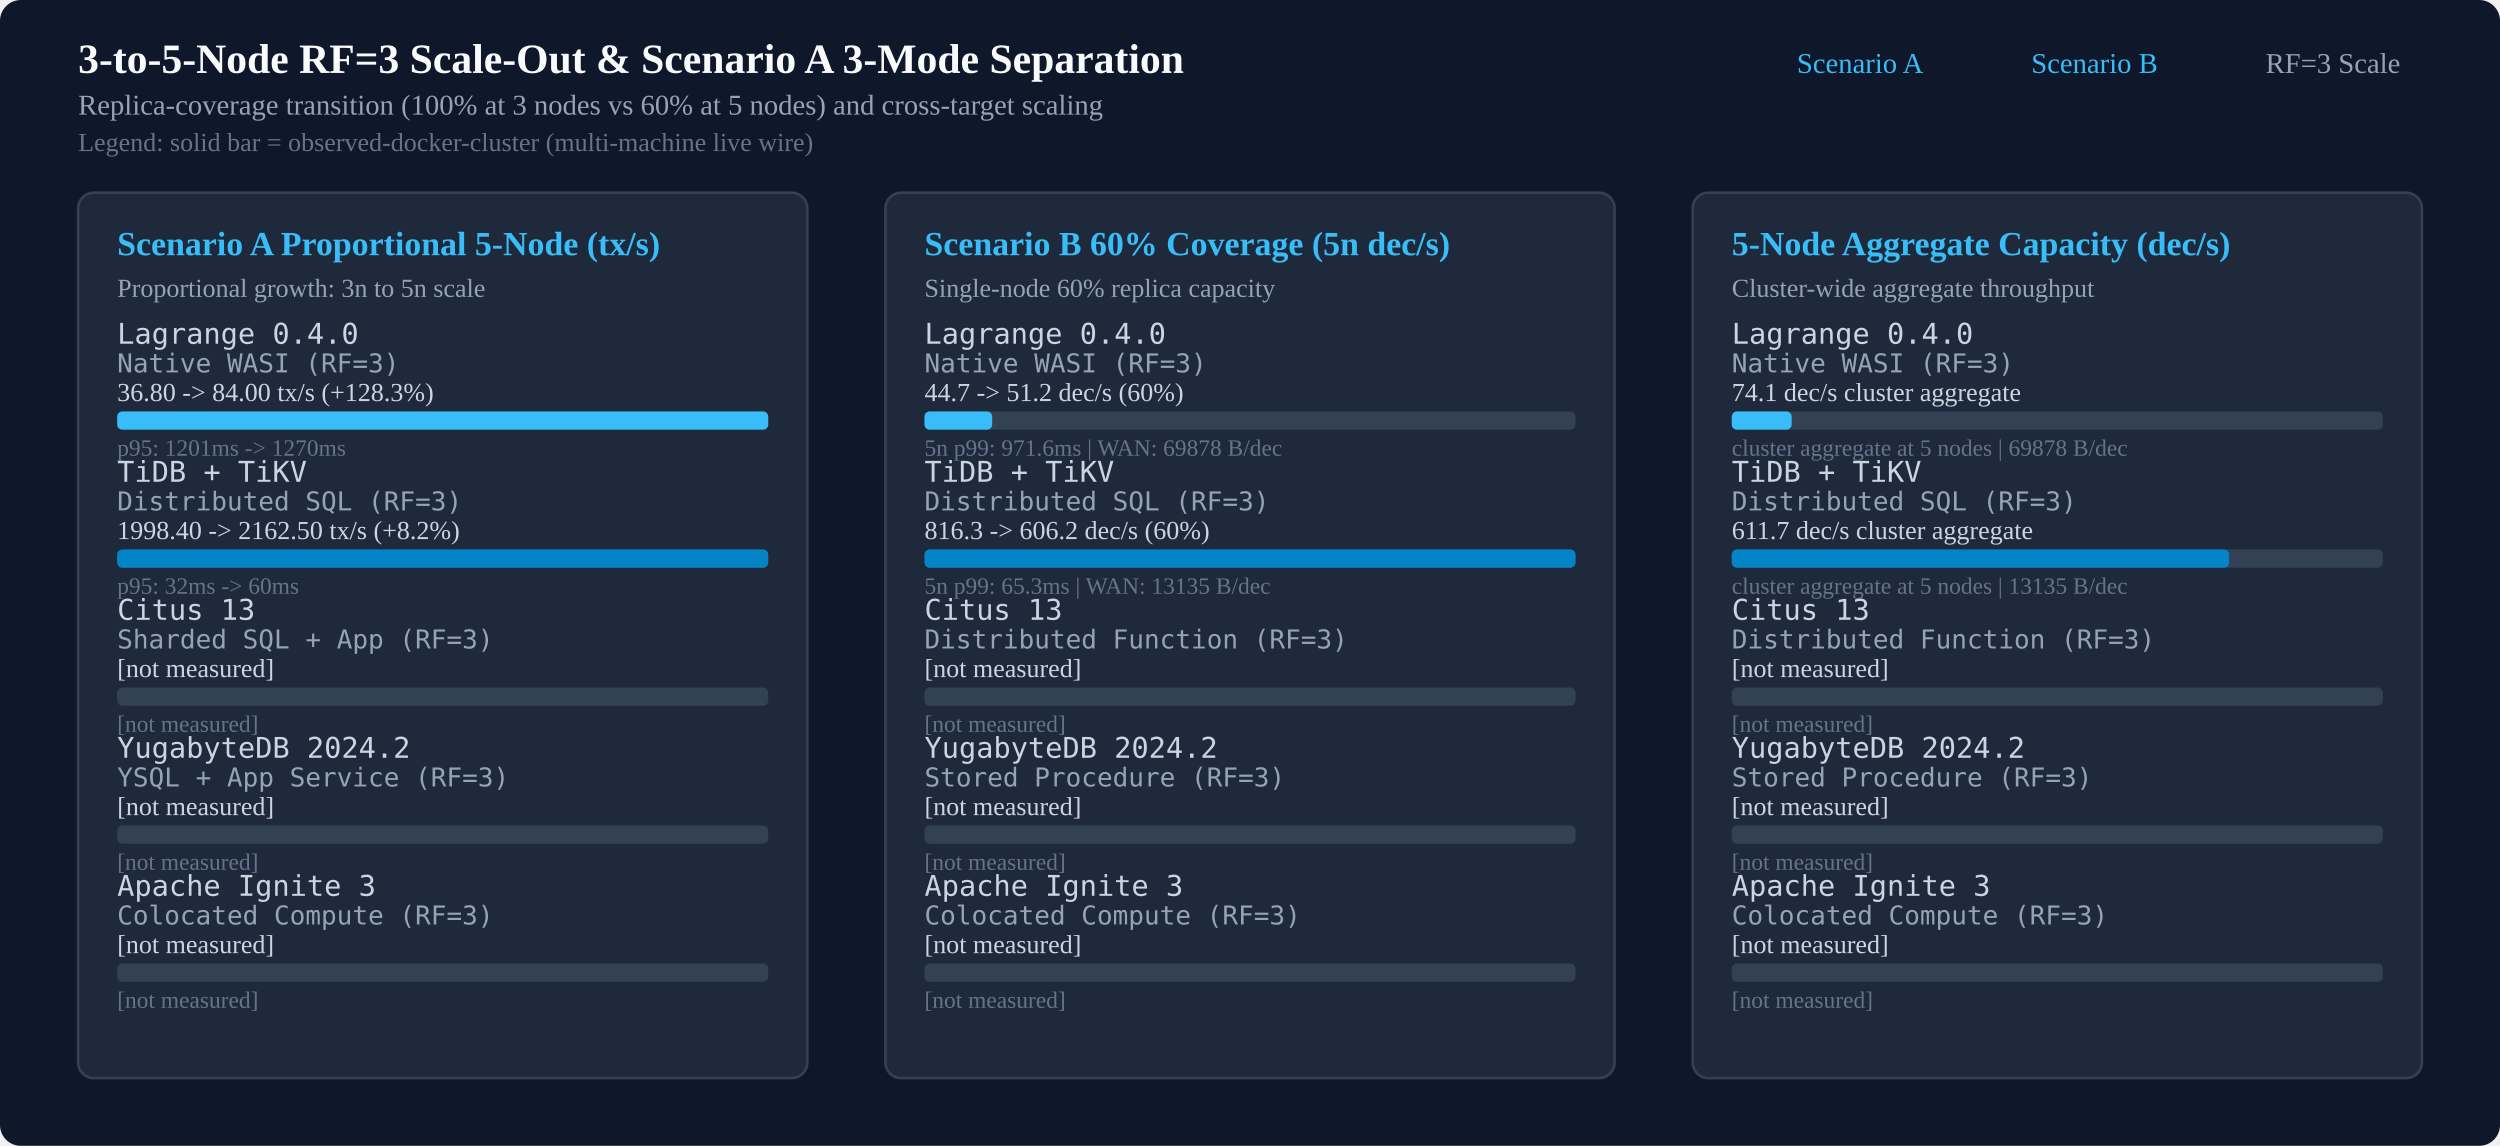
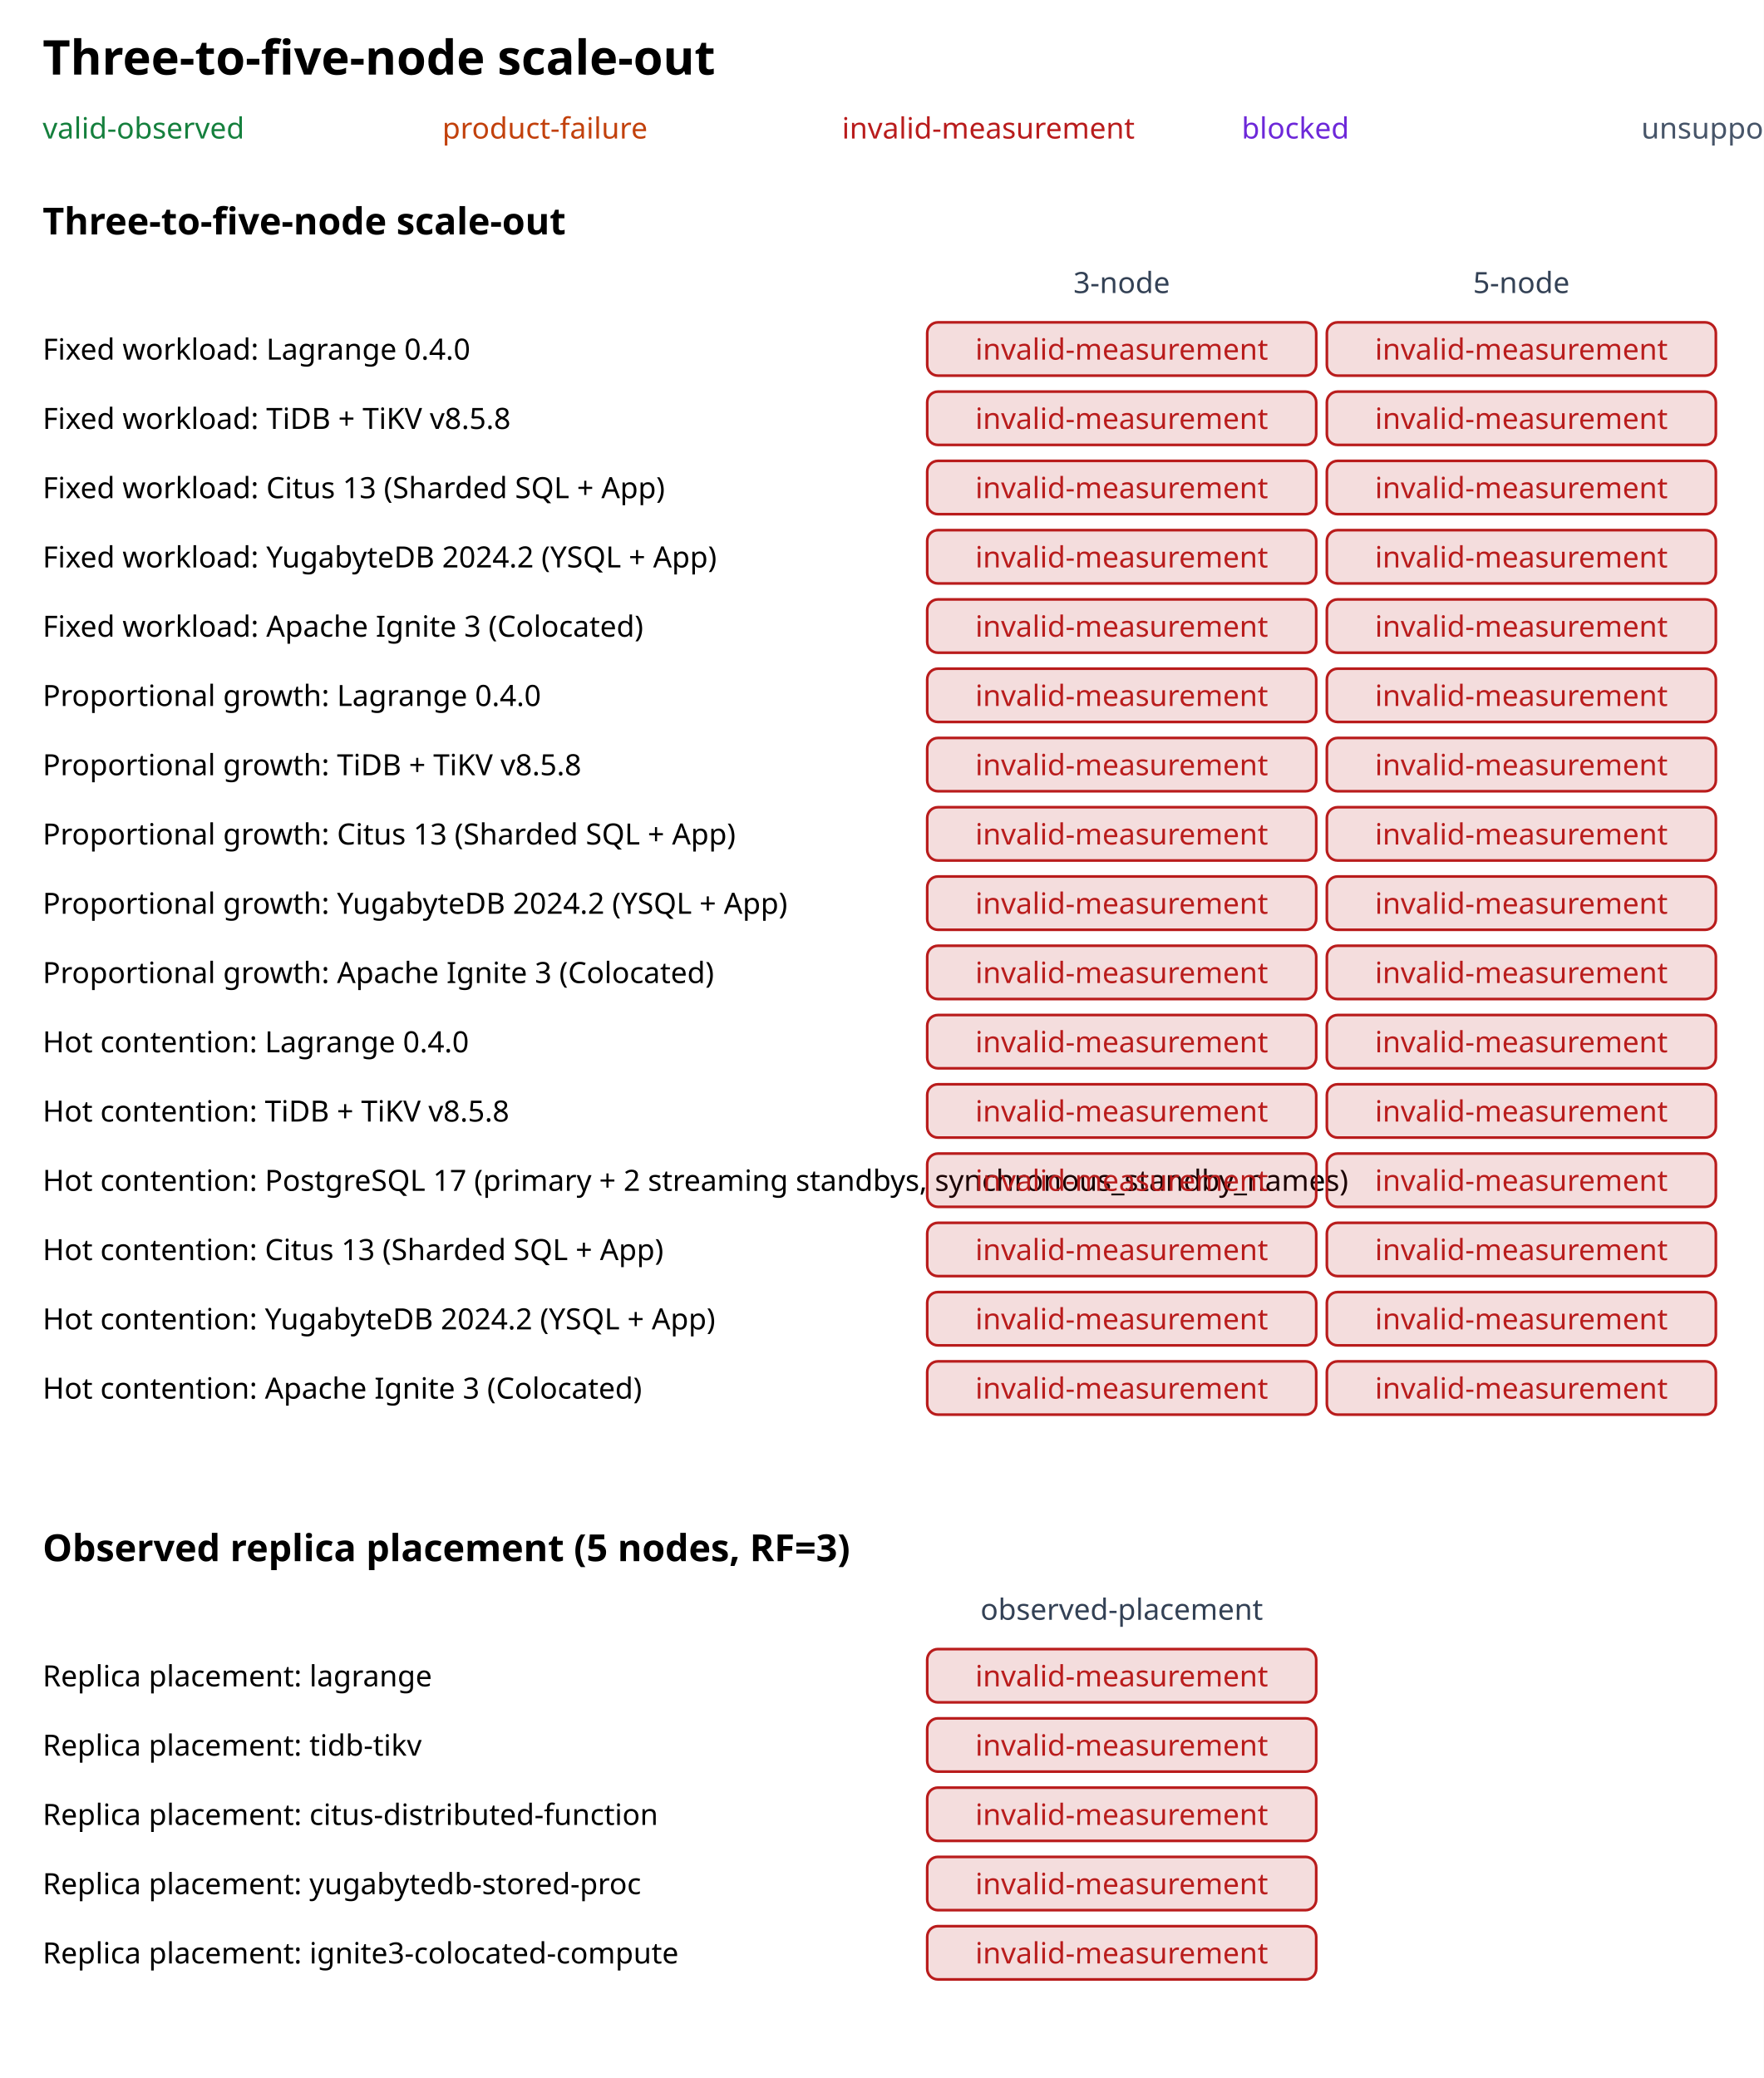
- <svg xmlns="http://www.w3.org/2000/svg" viewBox="0 0 960 440" width="960" height="440">
-   <rect width="960" height="440" fill="#0f172a" rx="8" />
-   <text x="30" y="28" fill="#f8fafc" font-size="16" font-weight="bold">3-to-5-Node RF=3 Scale-Out &amp; Scenario A 3-Mode Separation</text>
-   <text x="30" y="44" fill="#94a3b8" font-size="11">Replica-coverage transition (100% at 3 nodes vs 60% at 5 nodes) and cross-target scaling</text>
-   <text x="30" y="58" fill="#64748b" font-size="10">Legend: solid bar = observed-docker-cluster (multi-machine live wire)</text>
-   <a href="tidb-reference-scenarios.md#scenario-a-tidb-oltp-baseline">
-     <text x="690" y="28" fill="#38bdf8" font-size="11">Scenario A</text>
-   </a>
-   <a href="tidb-reference-scenarios.md#scenario-b-tidb-distributed-risk-decision">
-     <text x="780" y="28" fill="#38bdf8" font-size="11">Scenario B</text>
-   </a>
-   <text x="870" y="28" fill="#94a3b8" font-size="11">RF=3 Scale</text>
-   <rect x="30" y="74" width="280" height="340" fill="#1e293b" rx="6" stroke="#334155" />
-   <a href="tidb-reference-scenarios.md#scenario-a-tidb-oltp-baseline">
-     <text x="45" y="98" fill="#38bdf8" font-size="13" font-weight="bold">Scenario A Proportional 5-Node (tx/s)</text>
-   </a>
-   <text x="45" y="114" fill="#94a3b8" font-size="10">Proportional growth: 3n to 5n scale</text>
-   <rect x="340" y="74" width="280" height="340" fill="#1e293b" rx="6" stroke="#334155" />
-   <a href="tidb-reference-scenarios.md#scenario-b-tidb-distributed-risk-decision">
-     <text x="355" y="98" fill="#38bdf8" font-size="13" font-weight="bold">Scenario B 60% Coverage (5n dec/s)</text>
-   </a>
-   <text x="355" y="114" fill="#94a3b8" font-size="10">Single-node 60% replica capacity</text>
-   <rect x="650" y="74" width="280" height="340" fill="#1e293b" rx="6" stroke="#334155" />
-   <a href="tidb-reference-scenarios.md#scenario-b-tidb-distributed-risk-decision">
-     <text x="665" y="98" fill="#38bdf8" font-size="13" font-weight="bold">5-Node Aggregate Capacity (dec/s)</text>
-   </a>
-   <text x="665" y="114" fill="#94a3b8" font-size="10">Cluster-wide aggregate throughput</text>
-   <text x="45" y="132" fill="#cbd5e1" font-size="11" font-family="monospace">Lagrange 0.4.0</text>
-   <text x="45" y="143" fill="#94a3b8" font-size="10" font-family="monospace">Native WASI (RF=3)</text>
-   <text x="45" y="154" fill="#cbd5e1" font-size="10">36.80 -&gt; 84.00 tx/s (+128.3%)</text>
-   <rect x="45" y="158" width="250" height="7" fill="#334155" rx="2" />
-   <rect x="45" y="158" width="250" height="7" fill="#38bdf8" rx="2" />
-   <text x="45" y="175" fill="#64748b" font-size="9">p95: 1201ms -&gt; 1270ms</text>
-   <text x="45" y="185" fill="#cbd5e1" font-size="11" font-family="monospace">TiDB + TiKV</text>
-   <text x="45" y="196" fill="#94a3b8" font-size="10" font-family="monospace">Distributed SQL (RF=3)</text>
-   <text x="45" y="207" fill="#cbd5e1" font-size="10">1998.40 -&gt; 2162.50 tx/s (+8.2%)</text>
-   <rect x="45" y="211" width="250" height="7" fill="#334155" rx="2" />
-   <rect x="45" y="211" width="250" height="7" fill="#0284c7" rx="2" />
-   <text x="45" y="228" fill="#64748b" font-size="9">p95: 32ms -&gt; 60ms</text>
-   <text x="45" y="238" fill="#cbd5e1" font-size="11" font-family="monospace">Citus 13</text>
-   <text x="45" y="249" fill="#94a3b8" font-size="10" font-family="monospace">Sharded SQL + App (RF=3)</text>
-   <text x="45" y="260" fill="#cbd5e1" font-size="10">[not measured]</text>
-   <rect x="45" y="264" width="250" height="7" fill="#334155" rx="2" />
-   <text x="45" y="281" fill="#64748b" font-size="9">[not measured]</text>
-   <text x="45" y="291" fill="#cbd5e1" font-size="11" font-family="monospace">YugabyteDB 2024.2</text>
-   <text x="45" y="302" fill="#94a3b8" font-size="10" font-family="monospace">YSQL + App Service (RF=3)</text>
-   <text x="45" y="313" fill="#cbd5e1" font-size="10">[not measured]</text>
-   <rect x="45" y="317" width="250" height="7" fill="#334155" rx="2" />
-   <text x="45" y="334" fill="#64748b" font-size="9">[not measured]</text>
-   <text x="45" y="344" fill="#cbd5e1" font-size="11" font-family="monospace">Apache Ignite 3</text>
-   <text x="45" y="355" fill="#94a3b8" font-size="10" font-family="monospace">Colocated Compute (RF=3)</text>
-   <text x="45" y="366" fill="#cbd5e1" font-size="10">[not measured]</text>
-   <rect x="45" y="370" width="250" height="7" fill="#334155" rx="2" />
-   <text x="45" y="387" fill="#64748b" font-size="9">[not measured]</text>
-   <text x="355" y="132" fill="#cbd5e1" font-size="11" font-family="monospace">Lagrange 0.4.0</text>
-   <text x="355" y="143" fill="#94a3b8" font-size="10" font-family="monospace">Native WASI (RF=3)</text>
-   <text x="355" y="154" fill="#cbd5e1" font-size="10">44.7 -&gt; 51.2 dec/s (60%)</text>
-   <rect x="355" y="158" width="250" height="7" fill="#334155" rx="2" />
-   <rect x="355" y="158" width="26" height="7" fill="#38bdf8" rx="2" />
-   <text x="355" y="175" fill="#64748b" font-size="9">5n p99: 971.6ms | WAN: 69878 B/dec</text>
-   <text x="355" y="185" fill="#cbd5e1" font-size="11" font-family="monospace">TiDB + TiKV</text>
-   <text x="355" y="196" fill="#94a3b8" font-size="10" font-family="monospace">Distributed SQL (RF=3)</text>
-   <text x="355" y="207" fill="#cbd5e1" font-size="10">816.3 -&gt; 606.2 dec/s (60%)</text>
-   <rect x="355" y="211" width="250" height="7" fill="#334155" rx="2" />
-   <rect x="355" y="211" width="250" height="7" fill="#0284c7" rx="2" />
-   <text x="355" y="228" fill="#64748b" font-size="9">5n p99: 65.3ms | WAN: 13135 B/dec</text>
-   <text x="355" y="238" fill="#cbd5e1" font-size="11" font-family="monospace">Citus 13</text>
-   <text x="355" y="249" fill="#94a3b8" font-size="10" font-family="monospace">Distributed Function (RF=3)</text>
-   <text x="355" y="260" fill="#cbd5e1" font-size="10">[not measured]</text>
-   <rect x="355" y="264" width="250" height="7" fill="#334155" rx="2" />
-   <text x="355" y="281" fill="#64748b" font-size="9">[not measured]</text>
-   <text x="355" y="291" fill="#cbd5e1" font-size="11" font-family="monospace">YugabyteDB 2024.2</text>
-   <text x="355" y="302" fill="#94a3b8" font-size="10" font-family="monospace">Stored Procedure (RF=3)</text>
-   <text x="355" y="313" fill="#cbd5e1" font-size="10">[not measured]</text>
-   <rect x="355" y="317" width="250" height="7" fill="#334155" rx="2" />
-   <text x="355" y="334" fill="#64748b" font-size="9">[not measured]</text>
-   <text x="355" y="344" fill="#cbd5e1" font-size="11" font-family="monospace">Apache Ignite 3</text>
-   <text x="355" y="355" fill="#94a3b8" font-size="10" font-family="monospace">Colocated Compute (RF=3)</text>
-   <text x="355" y="366" fill="#cbd5e1" font-size="10">[not measured]</text>
-   <rect x="355" y="370" width="250" height="7" fill="#334155" rx="2" />
-   <text x="355" y="387" fill="#64748b" font-size="9">[not measured]</text>
-   <text x="665" y="132" fill="#cbd5e1" font-size="11" font-family="monospace">Lagrange 0.4.0</text>
-   <text x="665" y="143" fill="#94a3b8" font-size="10" font-family="monospace">Native WASI (RF=3)</text>
-   <text x="665" y="154" fill="#cbd5e1" font-size="10">74.1 dec/s cluster aggregate</text>
-   <rect x="665" y="158" width="250" height="7" fill="#334155" rx="2" />
-   <rect x="665" y="158" width="23" height="7" fill="#38bdf8" rx="2" />
-   <text x="665" y="175" fill="#64748b" font-size="9">cluster aggregate at 5 nodes | 69878 B/dec</text>
-   <text x="665" y="185" fill="#cbd5e1" font-size="11" font-family="monospace">TiDB + TiKV</text>
-   <text x="665" y="196" fill="#94a3b8" font-size="10" font-family="monospace">Distributed SQL (RF=3)</text>
-   <text x="665" y="207" fill="#cbd5e1" font-size="10">611.7 dec/s cluster aggregate</text>
-   <rect x="665" y="211" width="250" height="7" fill="#334155" rx="2" />
-   <rect x="665" y="211" width="191" height="7" fill="#0284c7" rx="2" />
-   <text x="665" y="228" fill="#64748b" font-size="9">cluster aggregate at 5 nodes | 13135 B/dec</text>
-   <text x="665" y="238" fill="#cbd5e1" font-size="11" font-family="monospace">Citus 13</text>
-   <text x="665" y="249" fill="#94a3b8" font-size="10" font-family="monospace">Distributed Function (RF=3)</text>
-   <text x="665" y="260" fill="#cbd5e1" font-size="10">[not measured]</text>
-   <rect x="665" y="264" width="250" height="7" fill="#334155" rx="2" />
-   <text x="665" y="281" fill="#64748b" font-size="9">[not measured]</text>
-   <text x="665" y="291" fill="#cbd5e1" font-size="11" font-family="monospace">YugabyteDB 2024.2</text>
-   <text x="665" y="302" fill="#94a3b8" font-size="10" font-family="monospace">Stored Procedure (RF=3)</text>
-   <text x="665" y="313" fill="#cbd5e1" font-size="10">[not measured]</text>
-   <rect x="665" y="317" width="250" height="7" fill="#334155" rx="2" />
-   <text x="665" y="334" fill="#64748b" font-size="9">[not measured]</text>
-   <text x="665" y="344" fill="#cbd5e1" font-size="11" font-family="monospace">Apache Ignite 3</text>
-   <text x="665" y="355" fill="#94a3b8" font-size="10" font-family="monospace">Colocated Compute (RF=3)</text>
-   <text x="665" y="366" fill="#cbd5e1" font-size="10">[not measured]</text>
-   <rect x="665" y="370" width="250" height="7" fill="#334155" rx="2" />
-   <text x="665" y="387" fill="#64748b" font-size="9">[not measured]</text>
+ <svg xmlns="http://www.w3.org/2000/svg" width="662" height="780" viewBox="0 0 662 780" font-family="sans-serif">
+   <rect width="100%" height="100%" fill="#ffffff" />
+   <text x="16" y="28" font-size="18" font-weight="700">Three-to-five-node scale-out</text>
+   <text x="16" y="52" font-size="11" fill="#15803d">valid-observed</text>
+   <text x="166" y="52" font-size="11" fill="#c2410c">product-failure</text>
+   <text x="316" y="52" font-size="11" fill="#b91c1c">invalid-measurement</text>
+   <text x="466" y="52" font-size="11" fill="#6d28d9">blocked</text>
+   <text x="616" y="52" font-size="11" fill="#475569">unsupported</text>
+   <text x="766" y="52" font-size="11" fill="#94a3b8">not-measured</text>
+   <text x="16" y="88" font-size="14" font-weight="600">Three-to-five-node scale-out</text>
+   <text x="421" y="110" text-anchor="middle" font-size="11" fill="#334155">3-node</text>
+   <text x="571" y="110" text-anchor="middle" font-size="11" fill="#334155">5-node</text>
+   <text x="16" y="135" font-size="11">Fixed workload: Lagrange 0.4.0</text>
+   <g>
+     <rect x="348" y="121" width="146" height="20" rx="4" fill="#b91c1c" fill-opacity="0.15" stroke="#b91c1c" />
+     <text x="421" y="135" text-anchor="middle" font-size="11" fill="#b91c1c">invalid-measurement</text>
+   </g>
+   <g>
+     <rect x="498" y="121" width="146" height="20" rx="4" fill="#b91c1c" fill-opacity="0.15" stroke="#b91c1c" />
+     <text x="571" y="135" text-anchor="middle" font-size="11" fill="#b91c1c">invalid-measurement</text>
+   </g>
+   <text x="16" y="161" font-size="11">Fixed workload: TiDB + TiKV v8.5.8</text>
+   <g>
+     <rect x="348" y="147" width="146" height="20" rx="4" fill="#b91c1c" fill-opacity="0.15" stroke="#b91c1c" />
+     <text x="421" y="161" text-anchor="middle" font-size="11" fill="#b91c1c">invalid-measurement</text>
+   </g>
+   <g>
+     <rect x="498" y="147" width="146" height="20" rx="4" fill="#b91c1c" fill-opacity="0.15" stroke="#b91c1c" />
+     <text x="571" y="161" text-anchor="middle" font-size="11" fill="#b91c1c">invalid-measurement</text>
+   </g>
+   <text x="16" y="187" font-size="11">Fixed workload: Citus 13 (Sharded SQL + App)</text>
+   <g>
+     <rect x="348" y="173" width="146" height="20" rx="4" fill="#b91c1c" fill-opacity="0.15" stroke="#b91c1c" />
+     <text x="421" y="187" text-anchor="middle" font-size="11" fill="#b91c1c">invalid-measurement</text>
+   </g>
+   <g>
+     <rect x="498" y="173" width="146" height="20" rx="4" fill="#b91c1c" fill-opacity="0.15" stroke="#b91c1c" />
+     <text x="571" y="187" text-anchor="middle" font-size="11" fill="#b91c1c">invalid-measurement</text>
+   </g>
+   <text x="16" y="213" font-size="11">Fixed workload: YugabyteDB 2024.2 (YSQL + App)</text>
+   <g>
+     <rect x="348" y="199" width="146" height="20" rx="4" fill="#b91c1c" fill-opacity="0.15" stroke="#b91c1c" />
+     <text x="421" y="213" text-anchor="middle" font-size="11" fill="#b91c1c">invalid-measurement</text>
+   </g>
+   <g>
+     <rect x="498" y="199" width="146" height="20" rx="4" fill="#b91c1c" fill-opacity="0.15" stroke="#b91c1c" />
+     <text x="571" y="213" text-anchor="middle" font-size="11" fill="#b91c1c">invalid-measurement</text>
+   </g>
+   <text x="16" y="239" font-size="11">Fixed workload: Apache Ignite 3 (Colocated)</text>
+   <g>
+     <rect x="348" y="225" width="146" height="20" rx="4" fill="#b91c1c" fill-opacity="0.15" stroke="#b91c1c" />
+     <text x="421" y="239" text-anchor="middle" font-size="11" fill="#b91c1c">invalid-measurement</text>
+   </g>
+   <g>
+     <rect x="498" y="225" width="146" height="20" rx="4" fill="#b91c1c" fill-opacity="0.15" stroke="#b91c1c" />
+     <text x="571" y="239" text-anchor="middle" font-size="11" fill="#b91c1c">invalid-measurement</text>
+   </g>
+   <text x="16" y="265" font-size="11">Proportional growth: Lagrange 0.4.0</text>
+   <g>
+     <rect x="348" y="251" width="146" height="20" rx="4" fill="#b91c1c" fill-opacity="0.15" stroke="#b91c1c" />
+     <text x="421" y="265" text-anchor="middle" font-size="11" fill="#b91c1c">invalid-measurement</text>
+   </g>
+   <g>
+     <rect x="498" y="251" width="146" height="20" rx="4" fill="#b91c1c" fill-opacity="0.15" stroke="#b91c1c" />
+     <text x="571" y="265" text-anchor="middle" font-size="11" fill="#b91c1c">invalid-measurement</text>
+   </g>
+   <text x="16" y="291" font-size="11">Proportional growth: TiDB + TiKV v8.5.8</text>
+   <g>
+     <rect x="348" y="277" width="146" height="20" rx="4" fill="#b91c1c" fill-opacity="0.15" stroke="#b91c1c" />
+     <text x="421" y="291" text-anchor="middle" font-size="11" fill="#b91c1c">invalid-measurement</text>
+   </g>
+   <g>
+     <rect x="498" y="277" width="146" height="20" rx="4" fill="#b91c1c" fill-opacity="0.15" stroke="#b91c1c" />
+     <text x="571" y="291" text-anchor="middle" font-size="11" fill="#b91c1c">invalid-measurement</text>
+   </g>
+   <text x="16" y="317" font-size="11">Proportional growth: Citus 13 (Sharded SQL + App)</text>
+   <g>
+     <rect x="348" y="303" width="146" height="20" rx="4" fill="#b91c1c" fill-opacity="0.15" stroke="#b91c1c" />
+     <text x="421" y="317" text-anchor="middle" font-size="11" fill="#b91c1c">invalid-measurement</text>
+   </g>
+   <g>
+     <rect x="498" y="303" width="146" height="20" rx="4" fill="#b91c1c" fill-opacity="0.15" stroke="#b91c1c" />
+     <text x="571" y="317" text-anchor="middle" font-size="11" fill="#b91c1c">invalid-measurement</text>
+   </g>
+   <text x="16" y="343" font-size="11">Proportional growth: YugabyteDB 2024.2 (YSQL + App)</text>
+   <g>
+     <rect x="348" y="329" width="146" height="20" rx="4" fill="#b91c1c" fill-opacity="0.15" stroke="#b91c1c" />
+     <text x="421" y="343" text-anchor="middle" font-size="11" fill="#b91c1c">invalid-measurement</text>
+   </g>
+   <g>
+     <rect x="498" y="329" width="146" height="20" rx="4" fill="#b91c1c" fill-opacity="0.15" stroke="#b91c1c" />
+     <text x="571" y="343" text-anchor="middle" font-size="11" fill="#b91c1c">invalid-measurement</text>
+   </g>
+   <text x="16" y="369" font-size="11">Proportional growth: Apache Ignite 3 (Colocated)</text>
+   <g>
+     <rect x="348" y="355" width="146" height="20" rx="4" fill="#b91c1c" fill-opacity="0.15" stroke="#b91c1c" />
+     <text x="421" y="369" text-anchor="middle" font-size="11" fill="#b91c1c">invalid-measurement</text>
+   </g>
+   <g>
+     <rect x="498" y="355" width="146" height="20" rx="4" fill="#b91c1c" fill-opacity="0.15" stroke="#b91c1c" />
+     <text x="571" y="369" text-anchor="middle" font-size="11" fill="#b91c1c">invalid-measurement</text>
+   </g>
+   <text x="16" y="395" font-size="11">Hot contention: Lagrange 0.4.0</text>
+   <g>
+     <rect x="348" y="381" width="146" height="20" rx="4" fill="#b91c1c" fill-opacity="0.15" stroke="#b91c1c" />
+     <text x="421" y="395" text-anchor="middle" font-size="11" fill="#b91c1c">invalid-measurement</text>
+   </g>
+   <g>
+     <rect x="498" y="381" width="146" height="20" rx="4" fill="#b91c1c" fill-opacity="0.15" stroke="#b91c1c" />
+     <text x="571" y="395" text-anchor="middle" font-size="11" fill="#b91c1c">invalid-measurement</text>
+   </g>
+   <text x="16" y="421" font-size="11">Hot contention: TiDB + TiKV v8.5.8</text>
+   <g>
+     <rect x="348" y="407" width="146" height="20" rx="4" fill="#b91c1c" fill-opacity="0.15" stroke="#b91c1c" />
+     <text x="421" y="421" text-anchor="middle" font-size="11" fill="#b91c1c">invalid-measurement</text>
+   </g>
+   <g>
+     <rect x="498" y="407" width="146" height="20" rx="4" fill="#b91c1c" fill-opacity="0.15" stroke="#b91c1c" />
+     <text x="571" y="421" text-anchor="middle" font-size="11" fill="#b91c1c">invalid-measurement</text>
+   </g>
+   <text x="16" y="447" font-size="11">Hot contention: PostgreSQL 17 (primary + 2 streaming standbys, synchronous_standby_names)</text>
+   <g>
+     <rect x="348" y="433" width="146" height="20" rx="4" fill="#b91c1c" fill-opacity="0.15" stroke="#b91c1c" />
+     <text x="421" y="447" text-anchor="middle" font-size="11" fill="#b91c1c">invalid-measurement</text>
+   </g>
+   <g>
+     <rect x="498" y="433" width="146" height="20" rx="4" fill="#b91c1c" fill-opacity="0.15" stroke="#b91c1c" />
+     <text x="571" y="447" text-anchor="middle" font-size="11" fill="#b91c1c">invalid-measurement</text>
+   </g>
+   <text x="16" y="473" font-size="11">Hot contention: Citus 13 (Sharded SQL + App)</text>
+   <g>
+     <rect x="348" y="459" width="146" height="20" rx="4" fill="#b91c1c" fill-opacity="0.15" stroke="#b91c1c" />
+     <text x="421" y="473" text-anchor="middle" font-size="11" fill="#b91c1c">invalid-measurement</text>
+   </g>
+   <g>
+     <rect x="498" y="459" width="146" height="20" rx="4" fill="#b91c1c" fill-opacity="0.15" stroke="#b91c1c" />
+     <text x="571" y="473" text-anchor="middle" font-size="11" fill="#b91c1c">invalid-measurement</text>
+   </g>
+   <text x="16" y="499" font-size="11">Hot contention: YugabyteDB 2024.2 (YSQL + App)</text>
+   <g>
+     <rect x="348" y="485" width="146" height="20" rx="4" fill="#b91c1c" fill-opacity="0.15" stroke="#b91c1c" />
+     <text x="421" y="499" text-anchor="middle" font-size="11" fill="#b91c1c">invalid-measurement</text>
+   </g>
+   <g>
+     <rect x="498" y="485" width="146" height="20" rx="4" fill="#b91c1c" fill-opacity="0.15" stroke="#b91c1c" />
+     <text x="571" y="499" text-anchor="middle" font-size="11" fill="#b91c1c">invalid-measurement</text>
+   </g>
+   <text x="16" y="525" font-size="11">Hot contention: Apache Ignite 3 (Colocated)</text>
+   <g>
+     <rect x="348" y="511" width="146" height="20" rx="4" fill="#b91c1c" fill-opacity="0.15" stroke="#b91c1c" />
+     <text x="421" y="525" text-anchor="middle" font-size="11" fill="#b91c1c">invalid-measurement</text>
+   </g>
+   <g>
+     <rect x="498" y="511" width="146" height="20" rx="4" fill="#b91c1c" fill-opacity="0.15" stroke="#b91c1c" />
+     <text x="571" y="525" text-anchor="middle" font-size="11" fill="#b91c1c">invalid-measurement</text>
+   </g>
+   <text x="16" y="586" font-size="14" font-weight="600">Observed replica placement (5 nodes, RF=3)</text>
+   <text x="421" y="608" text-anchor="middle" font-size="11" fill="#334155">observed-placement</text>
+   <text x="16" y="633" font-size="11">Replica placement: lagrange</text>
+   <g>
+     <rect x="348" y="619" width="146" height="20" rx="4" fill="#b91c1c" fill-opacity="0.15" stroke="#b91c1c" />
+     <text x="421" y="633" text-anchor="middle" font-size="11" fill="#b91c1c">invalid-measurement</text>
+   </g>
+   <text x="16" y="659" font-size="11">Replica placement: tidb-tikv</text>
+   <g>
+     <rect x="348" y="645" width="146" height="20" rx="4" fill="#b91c1c" fill-opacity="0.15" stroke="#b91c1c" />
+     <text x="421" y="659" text-anchor="middle" font-size="11" fill="#b91c1c">invalid-measurement</text>
+   </g>
+   <text x="16" y="685" font-size="11">Replica placement: citus-distributed-function</text>
+   <g>
+     <rect x="348" y="671" width="146" height="20" rx="4" fill="#b91c1c" fill-opacity="0.15" stroke="#b91c1c" />
+     <text x="421" y="685" text-anchor="middle" font-size="11" fill="#b91c1c">invalid-measurement</text>
+   </g>
+   <text x="16" y="711" font-size="11">Replica placement: yugabytedb-stored-proc</text>
+   <g>
+     <rect x="348" y="697" width="146" height="20" rx="4" fill="#b91c1c" fill-opacity="0.15" stroke="#b91c1c" />
+     <text x="421" y="711" text-anchor="middle" font-size="11" fill="#b91c1c">invalid-measurement</text>
+   </g>
+   <text x="16" y="737" font-size="11">Replica placement: ignite3-colocated-compute</text>
+   <g>
+     <rect x="348" y="723" width="146" height="20" rx="4" fill="#b91c1c" fill-opacity="0.15" stroke="#b91c1c" />
+     <text x="421" y="737" text-anchor="middle" font-size="11" fill="#b91c1c">invalid-measurement</text>
+   </g>
</svg>
